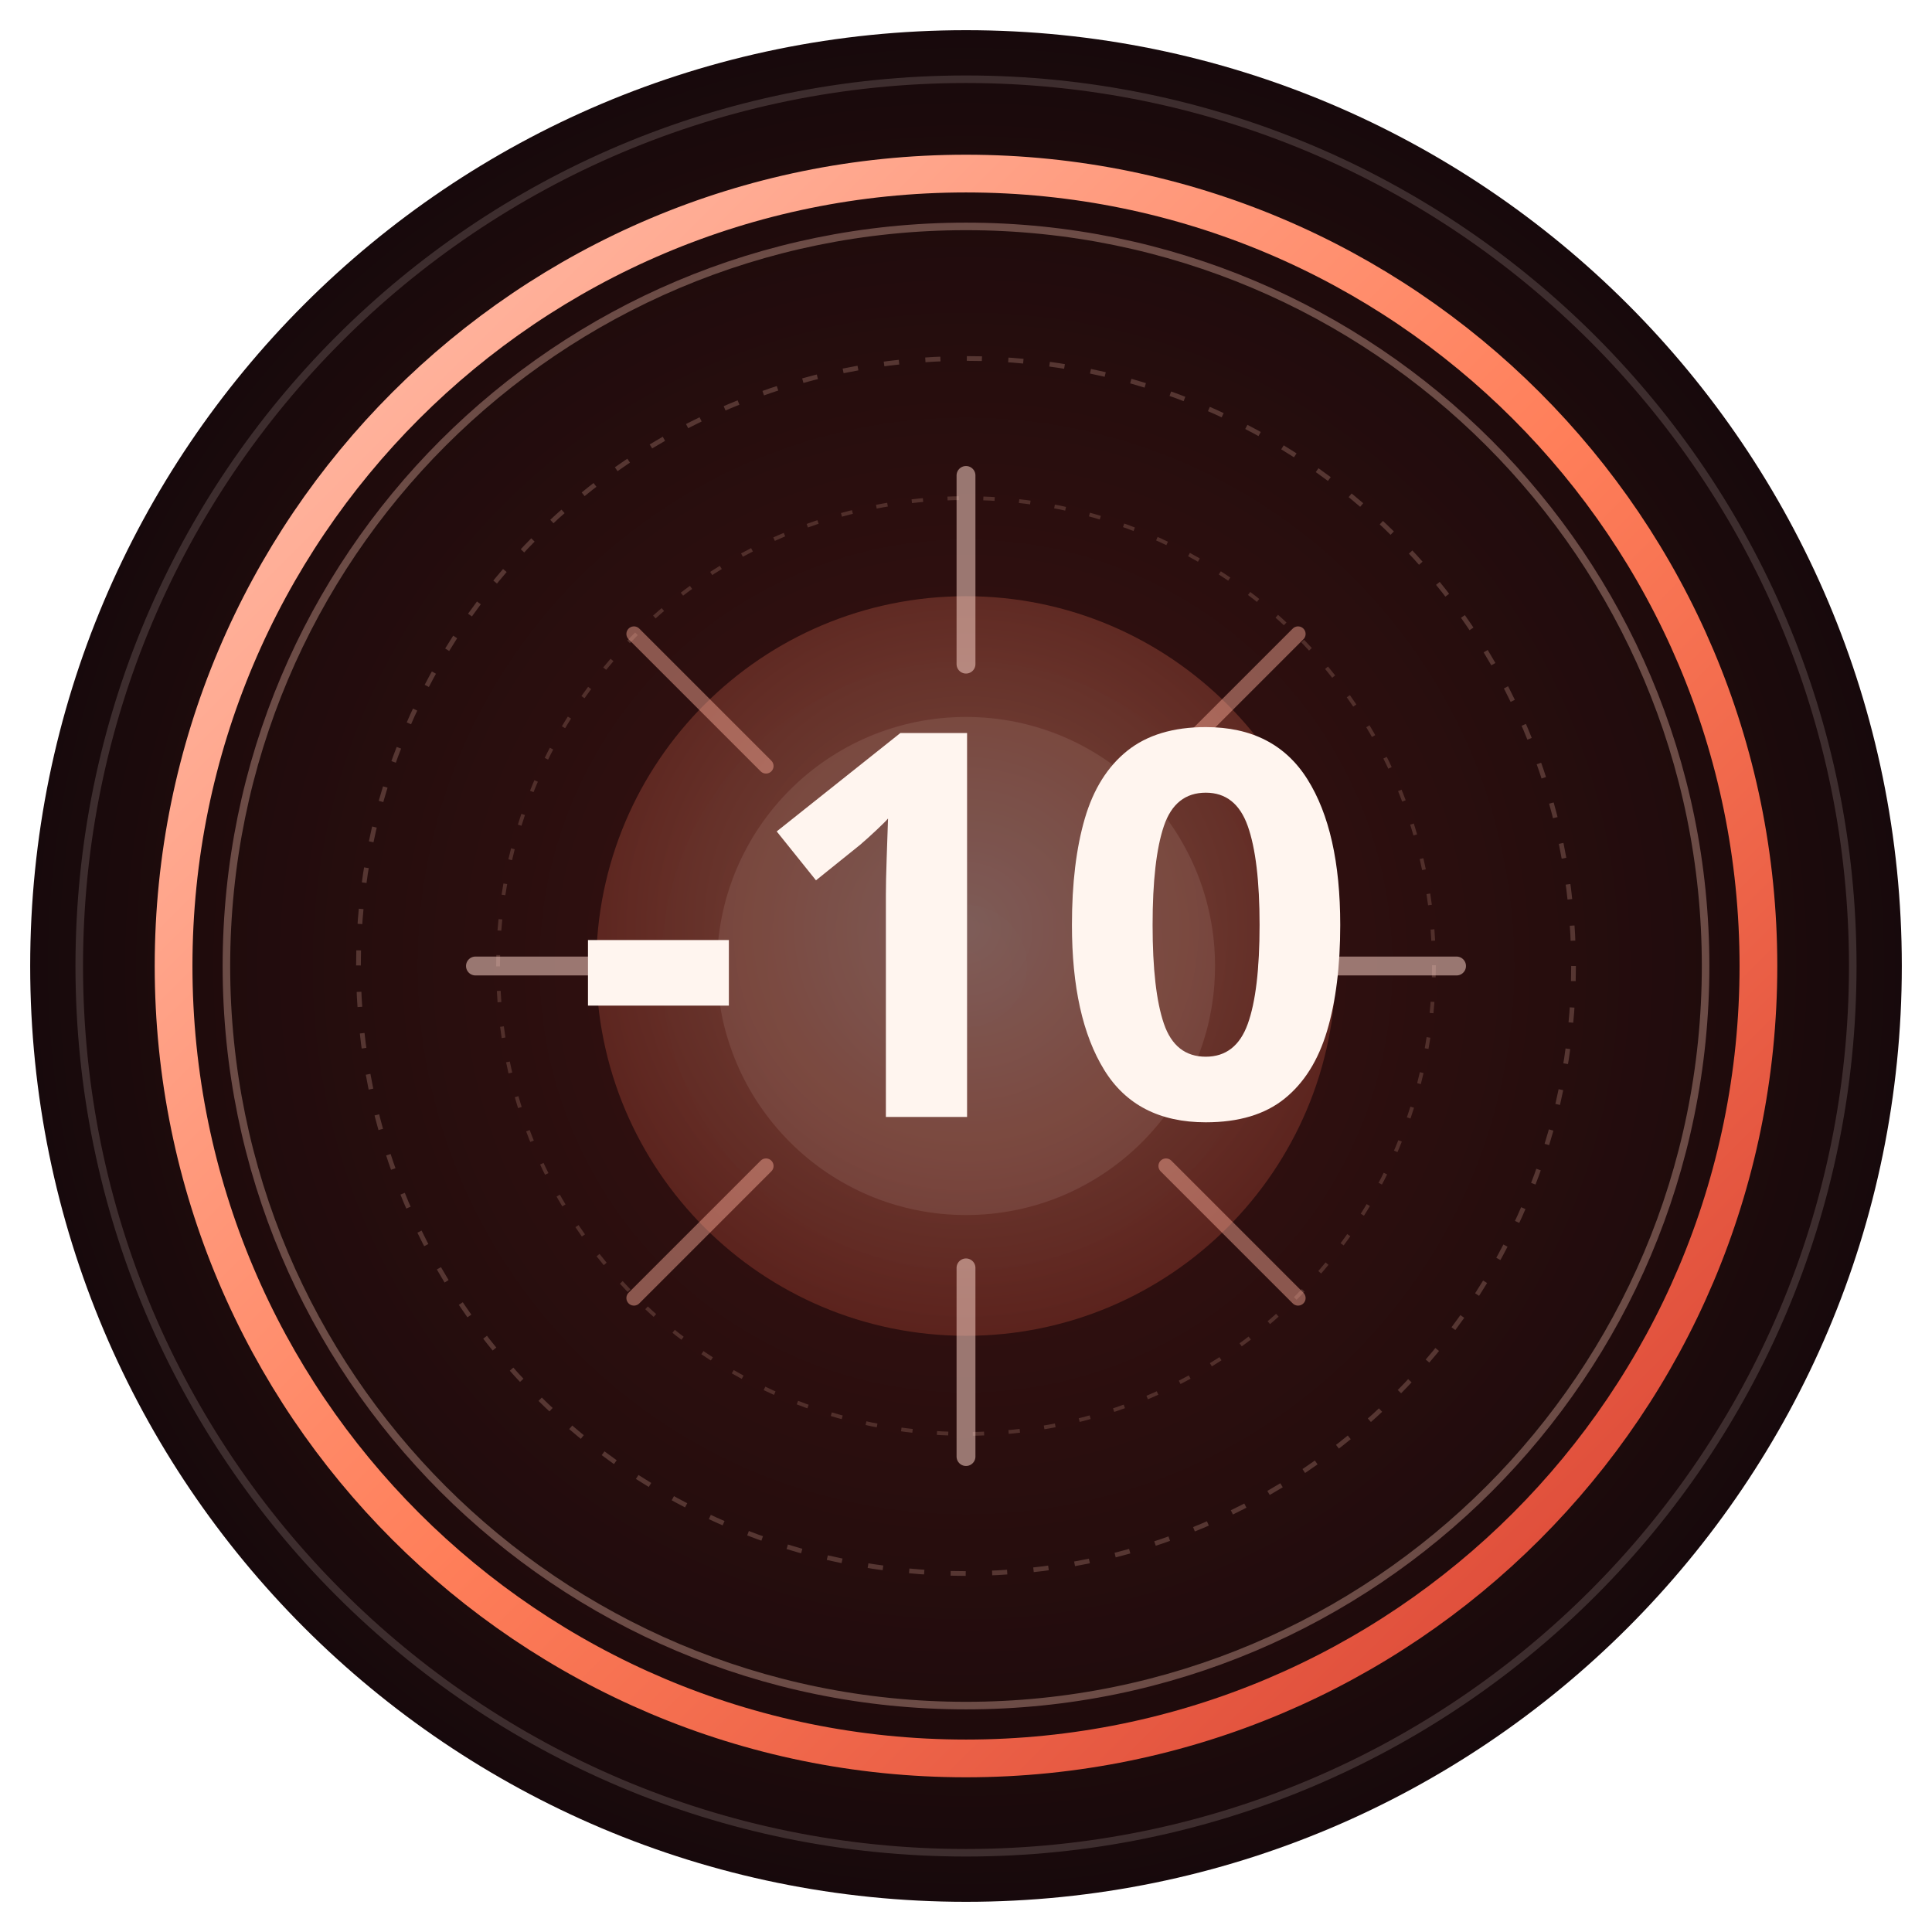
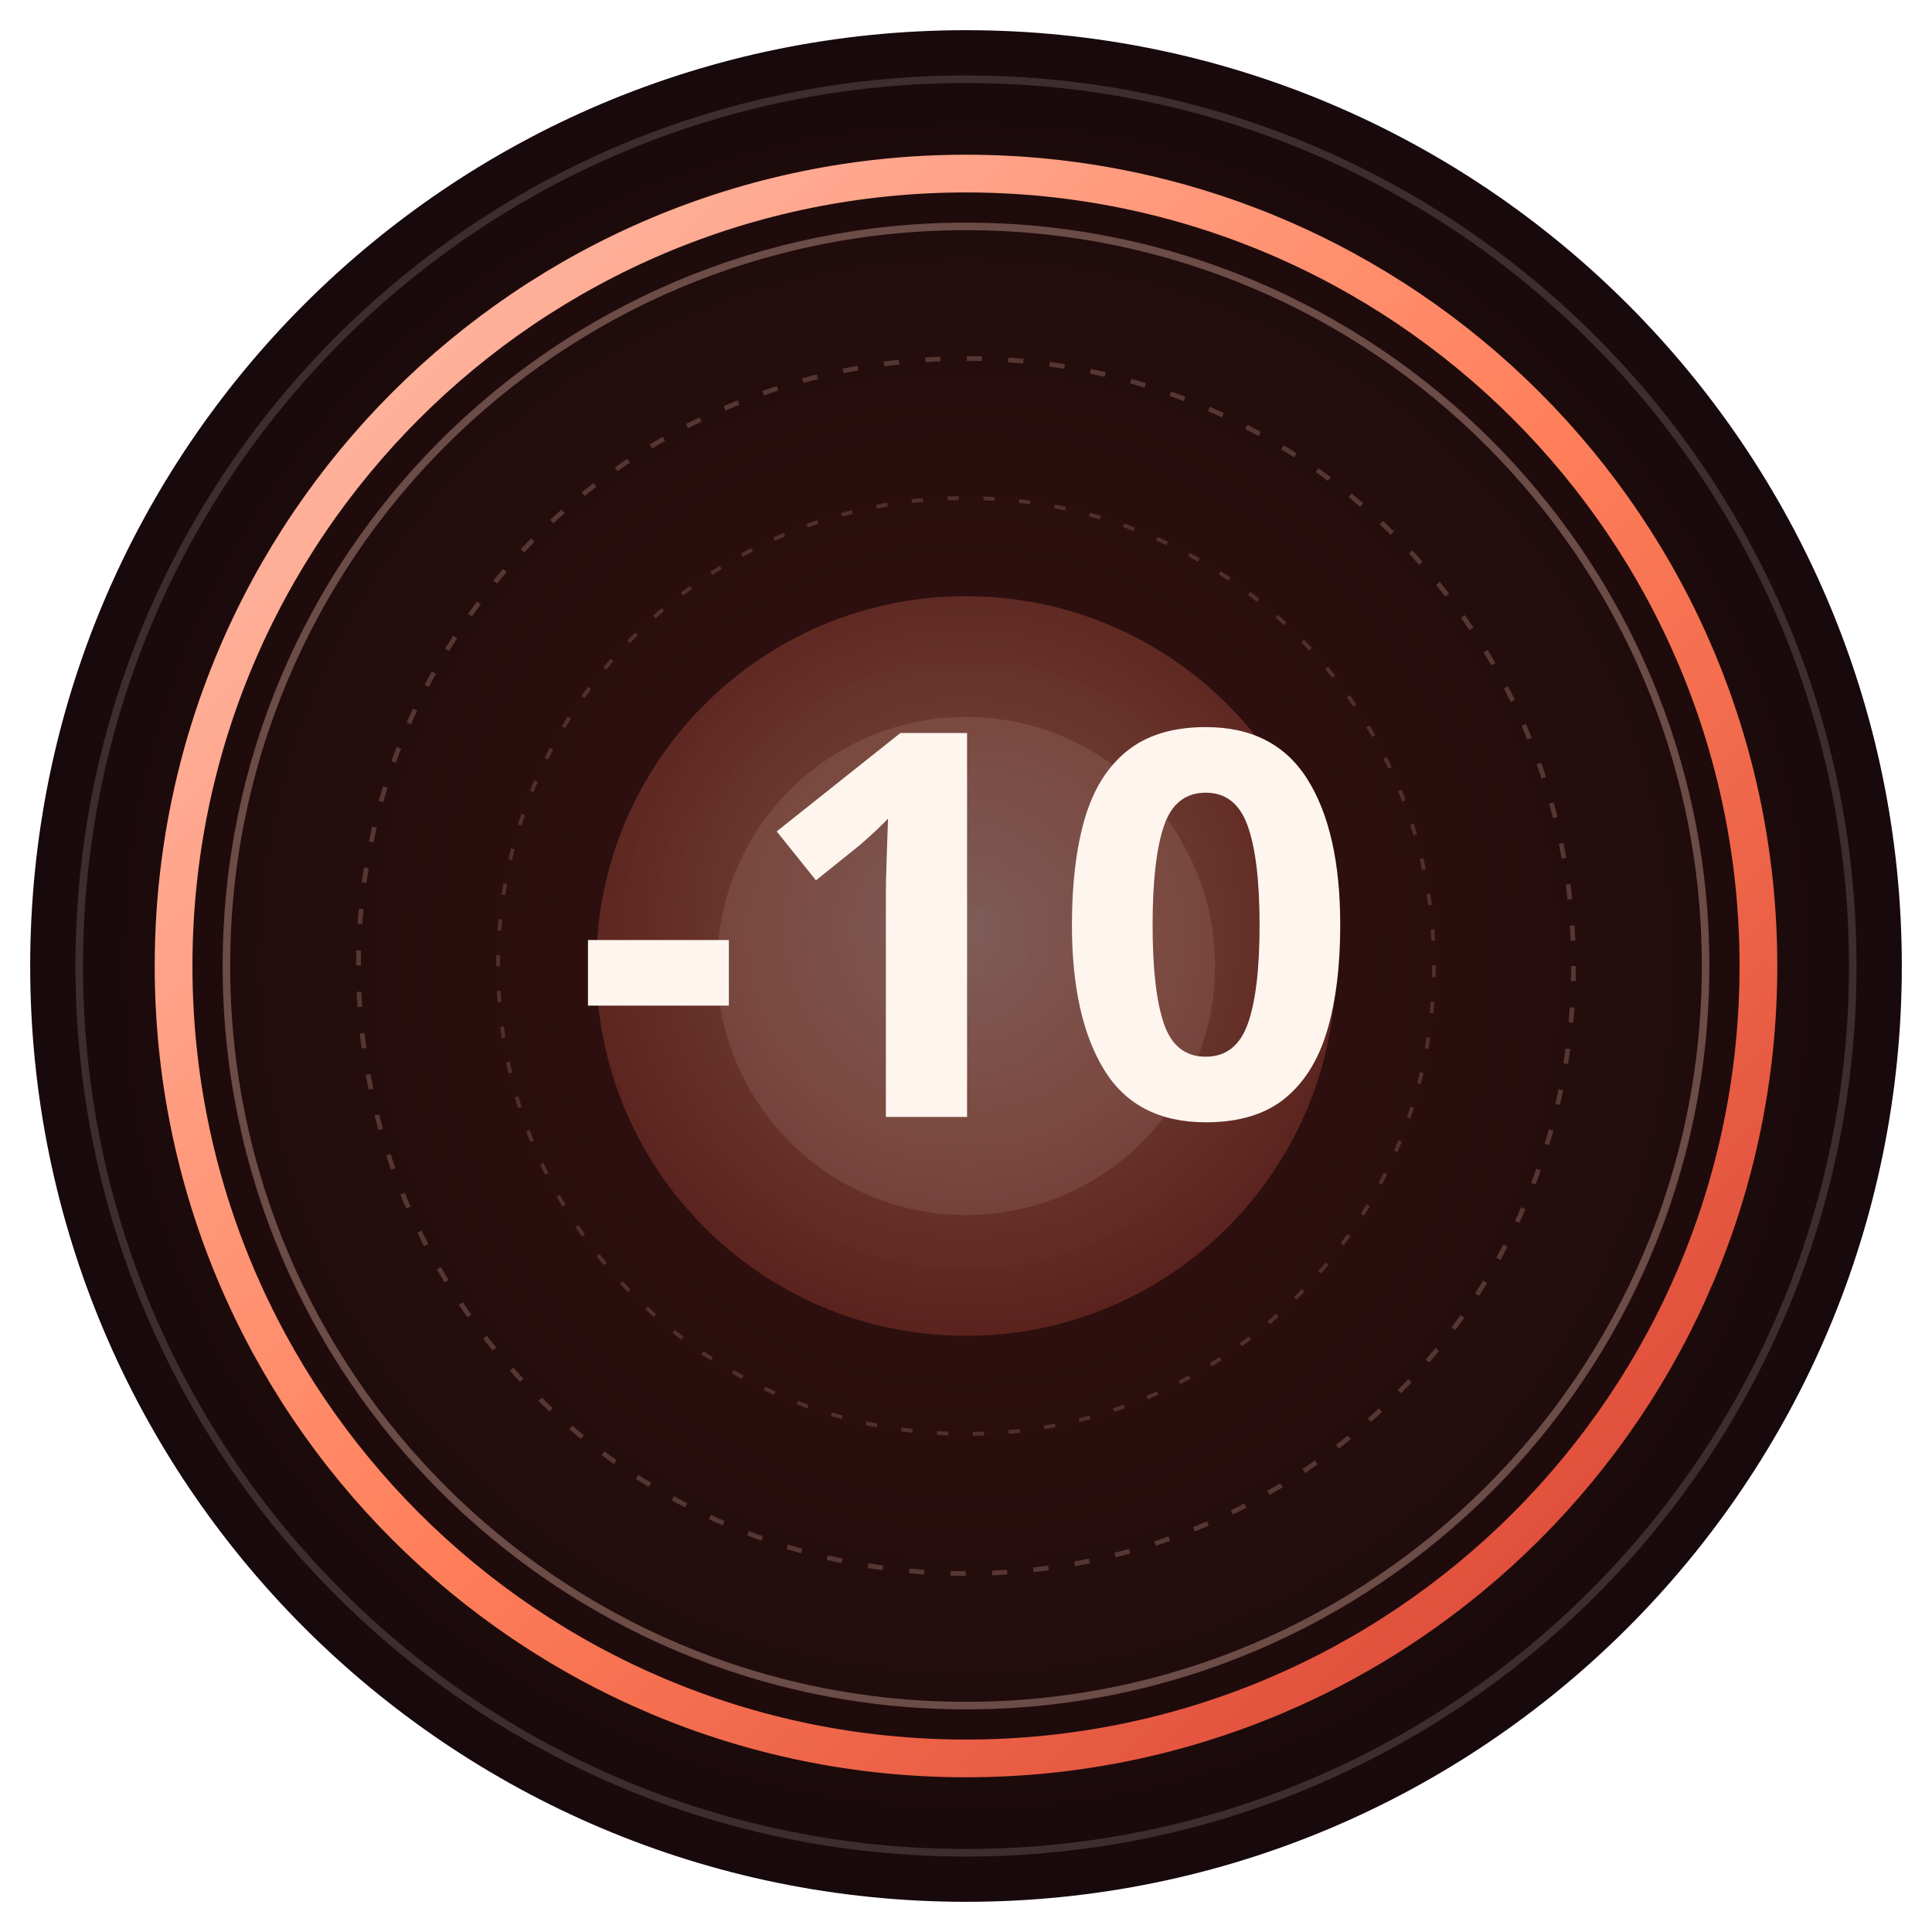
<svg xmlns="http://www.w3.org/2000/svg" width="1024" height="1024" viewBox="0 0 1024 1024">
  <defs>
    <radialGradient id="bgGlow" cx="50%" cy="50%" r="56%">
      <stop offset="0%" stop-color="#3a1212" />
      <stop offset="58%" stop-color="#260d0d" />
      <stop offset="100%" stop-color="#12080b" />
    </radialGradient>
    <linearGradient id="ringGrad" x1="0%" y1="0%" x2="100%" y2="100%">
      <stop offset="0%" stop-color="#ffc3b2" />
      <stop offset="52%" stop-color="#ff7f5a" />
      <stop offset="100%" stop-color="#d43d30" />
    </linearGradient>
    <radialGradient id="coreGrad" cx="50%" cy="45%" r="62%">
      <stop offset="0%" stop-color="#ffe4d9" />
      <stop offset="44%" stop-color="#ff9f7f" />
      <stop offset="100%" stop-color="#c3402f" />
    </radialGradient>
  </defs>
  <circle cx="512" cy="512" r="496" fill="url(#bgGlow)" />
  <circle cx="512" cy="512" r="470" fill="none" stroke="#ffe9e1" stroke-opacity="0.16" stroke-width="4" />
  <circle cx="512" cy="512" r="420" fill="none" stroke="url(#ringGrad)" stroke-width="20" />
  <circle cx="512" cy="512" r="392" fill="none" stroke="#ffc8b6" stroke-opacity="0.34" stroke-width="4" />
  <circle cx="512" cy="512" r="322" fill="none" stroke="#ffc8b6" stroke-opacity="0.22" stroke-width="2.5" stroke-dasharray="8 14" />
  <circle cx="512" cy="512" r="248" fill="none" stroke="#ffc8b6" stroke-opacity="0.18" stroke-width="2" stroke-dasharray="6 13" />
  <circle cx="512" cy="512" r="196" fill="url(#coreGrad)" fill-opacity="0.28" />
  <circle cx="512" cy="512" r="132" fill="#ffece4" fill-opacity="0.1" />
-   <g fill="none" stroke-linecap="round">
-     <path d="M512 252V352 M512 672V772 M252 512H352 M672 512H772" stroke="#ffd7cc" stroke-opacity="0.52" stroke-width="10" />
-     <path d="M336 336 406 406 M618 618 688 688 M688 336 618 406 M406 618 336 688" stroke="#ffb09b" stroke-opacity="0.45" stroke-width="8" />
-   </g>
  <text x="512" y="592" text-anchor="middle" font-family="Verdana, sans-serif" font-size="285" font-weight="700" fill="#fff5ef">-10</text>
</svg>
